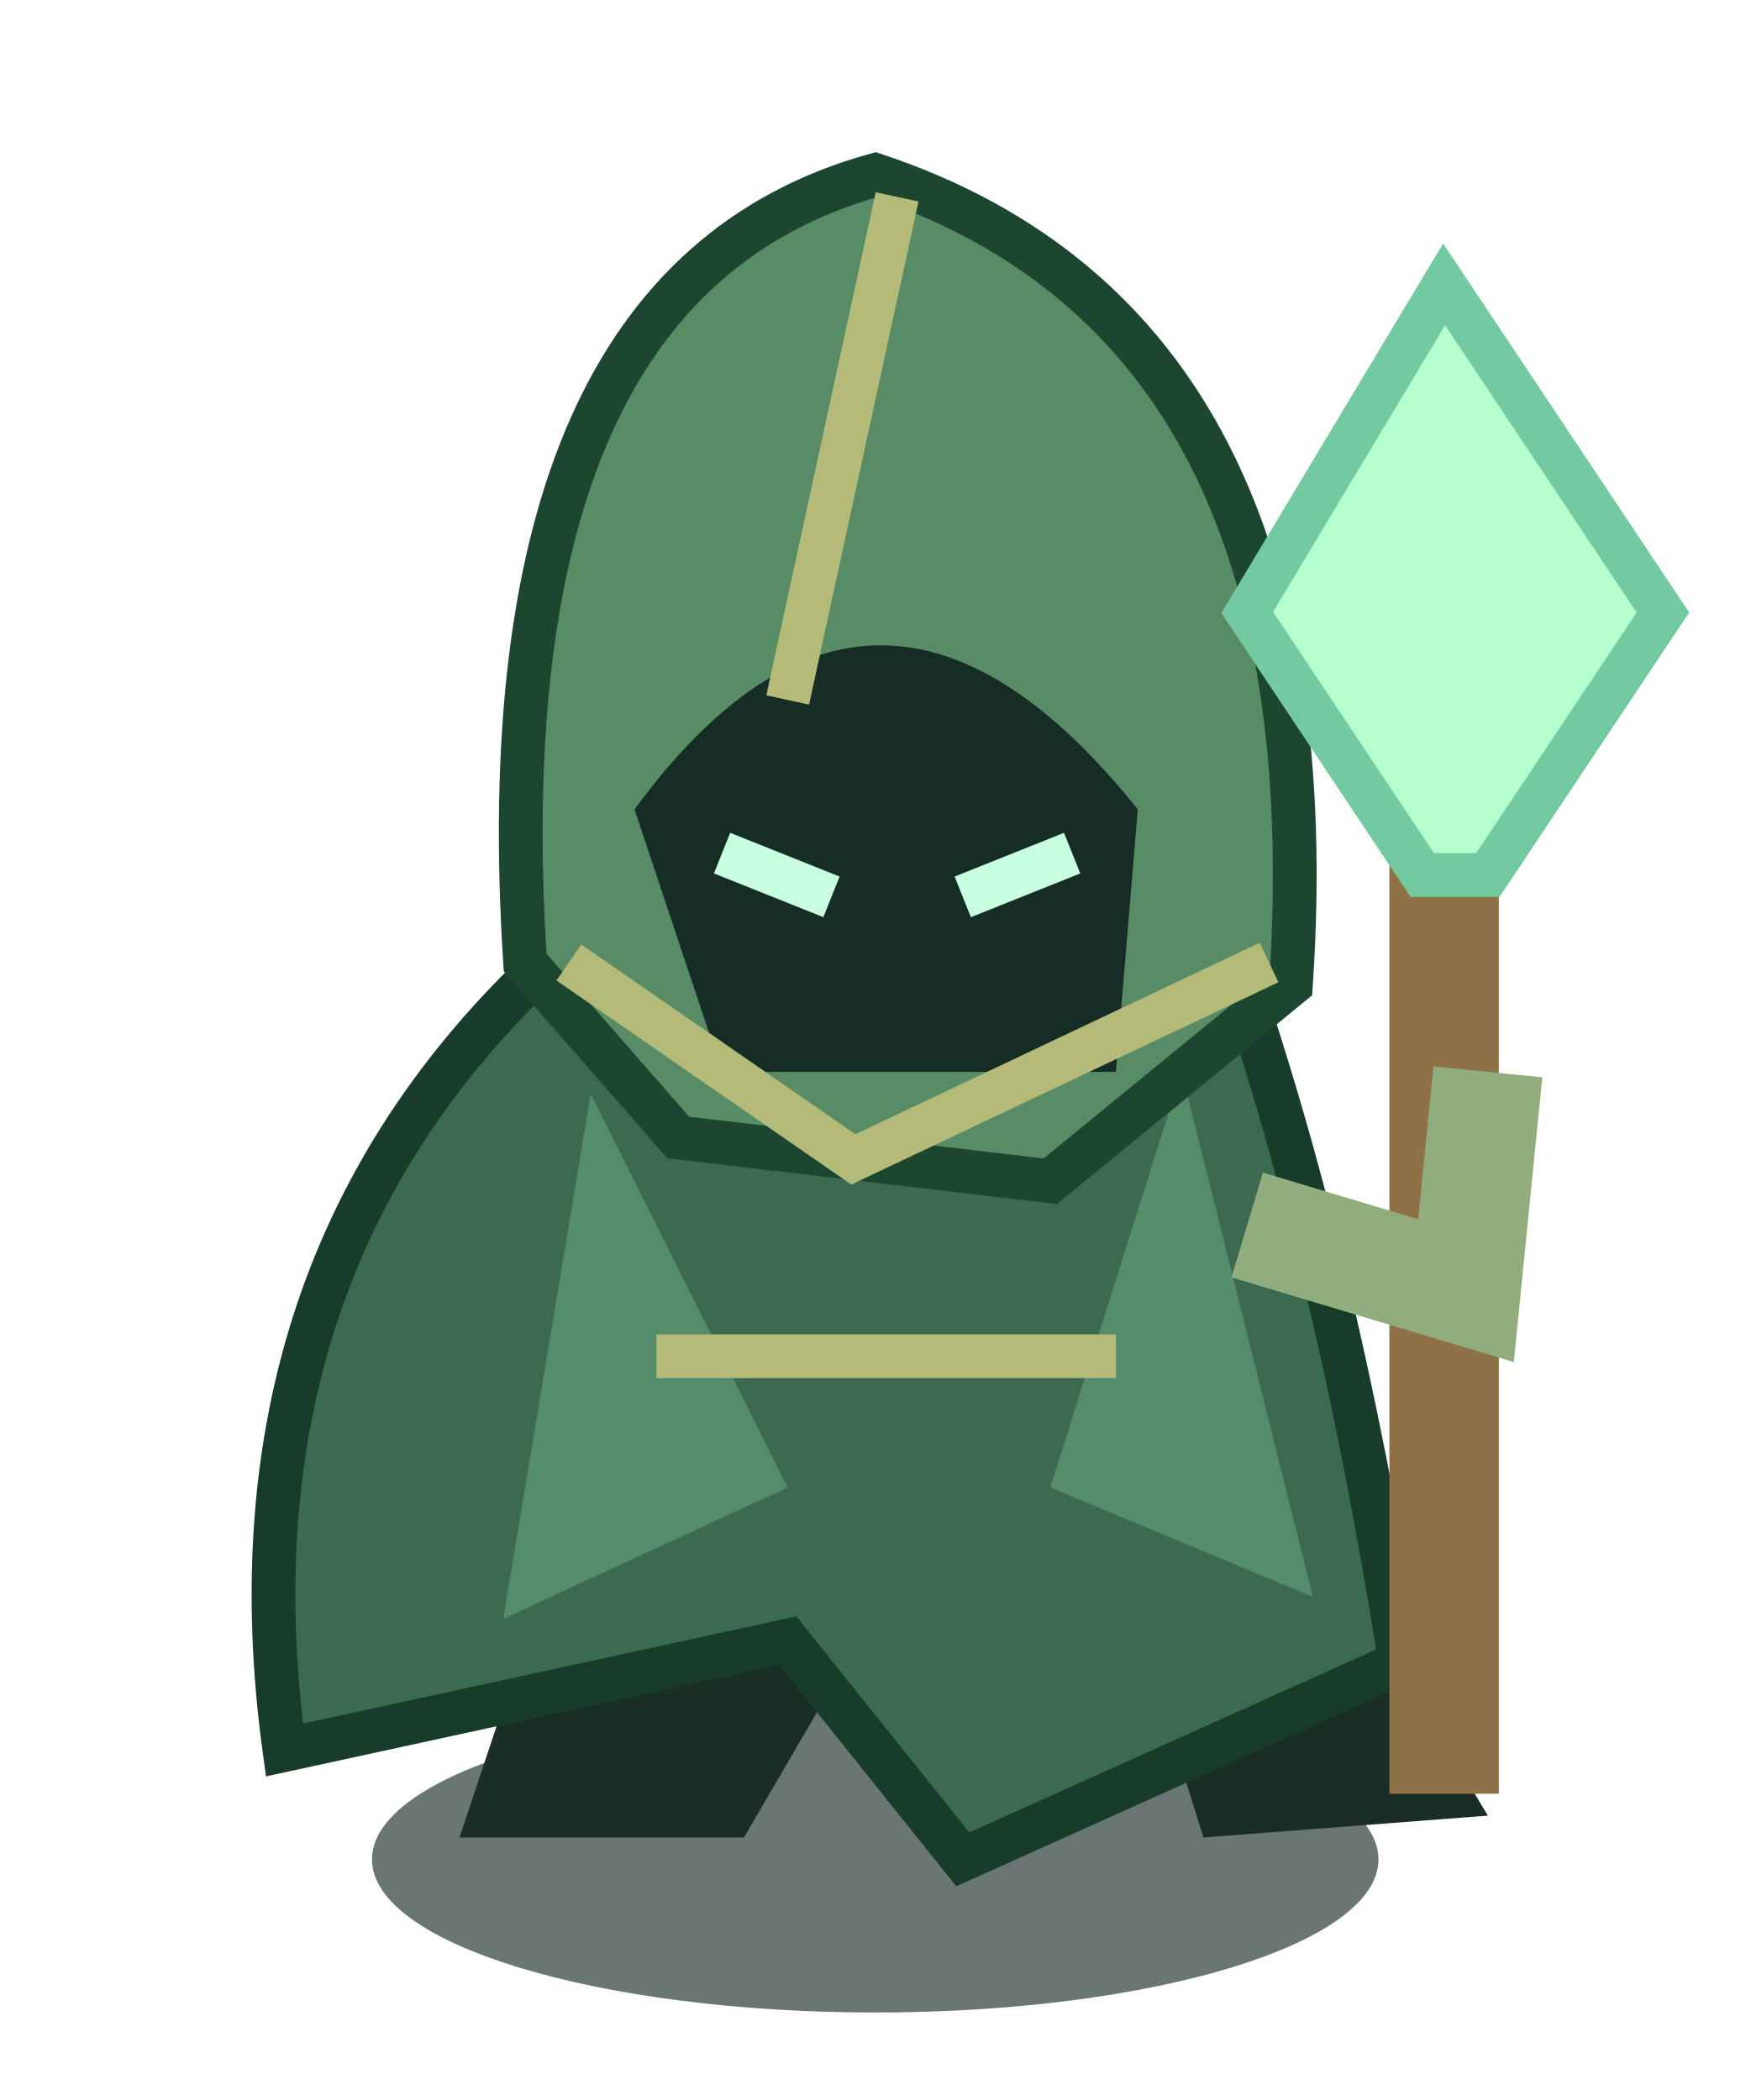
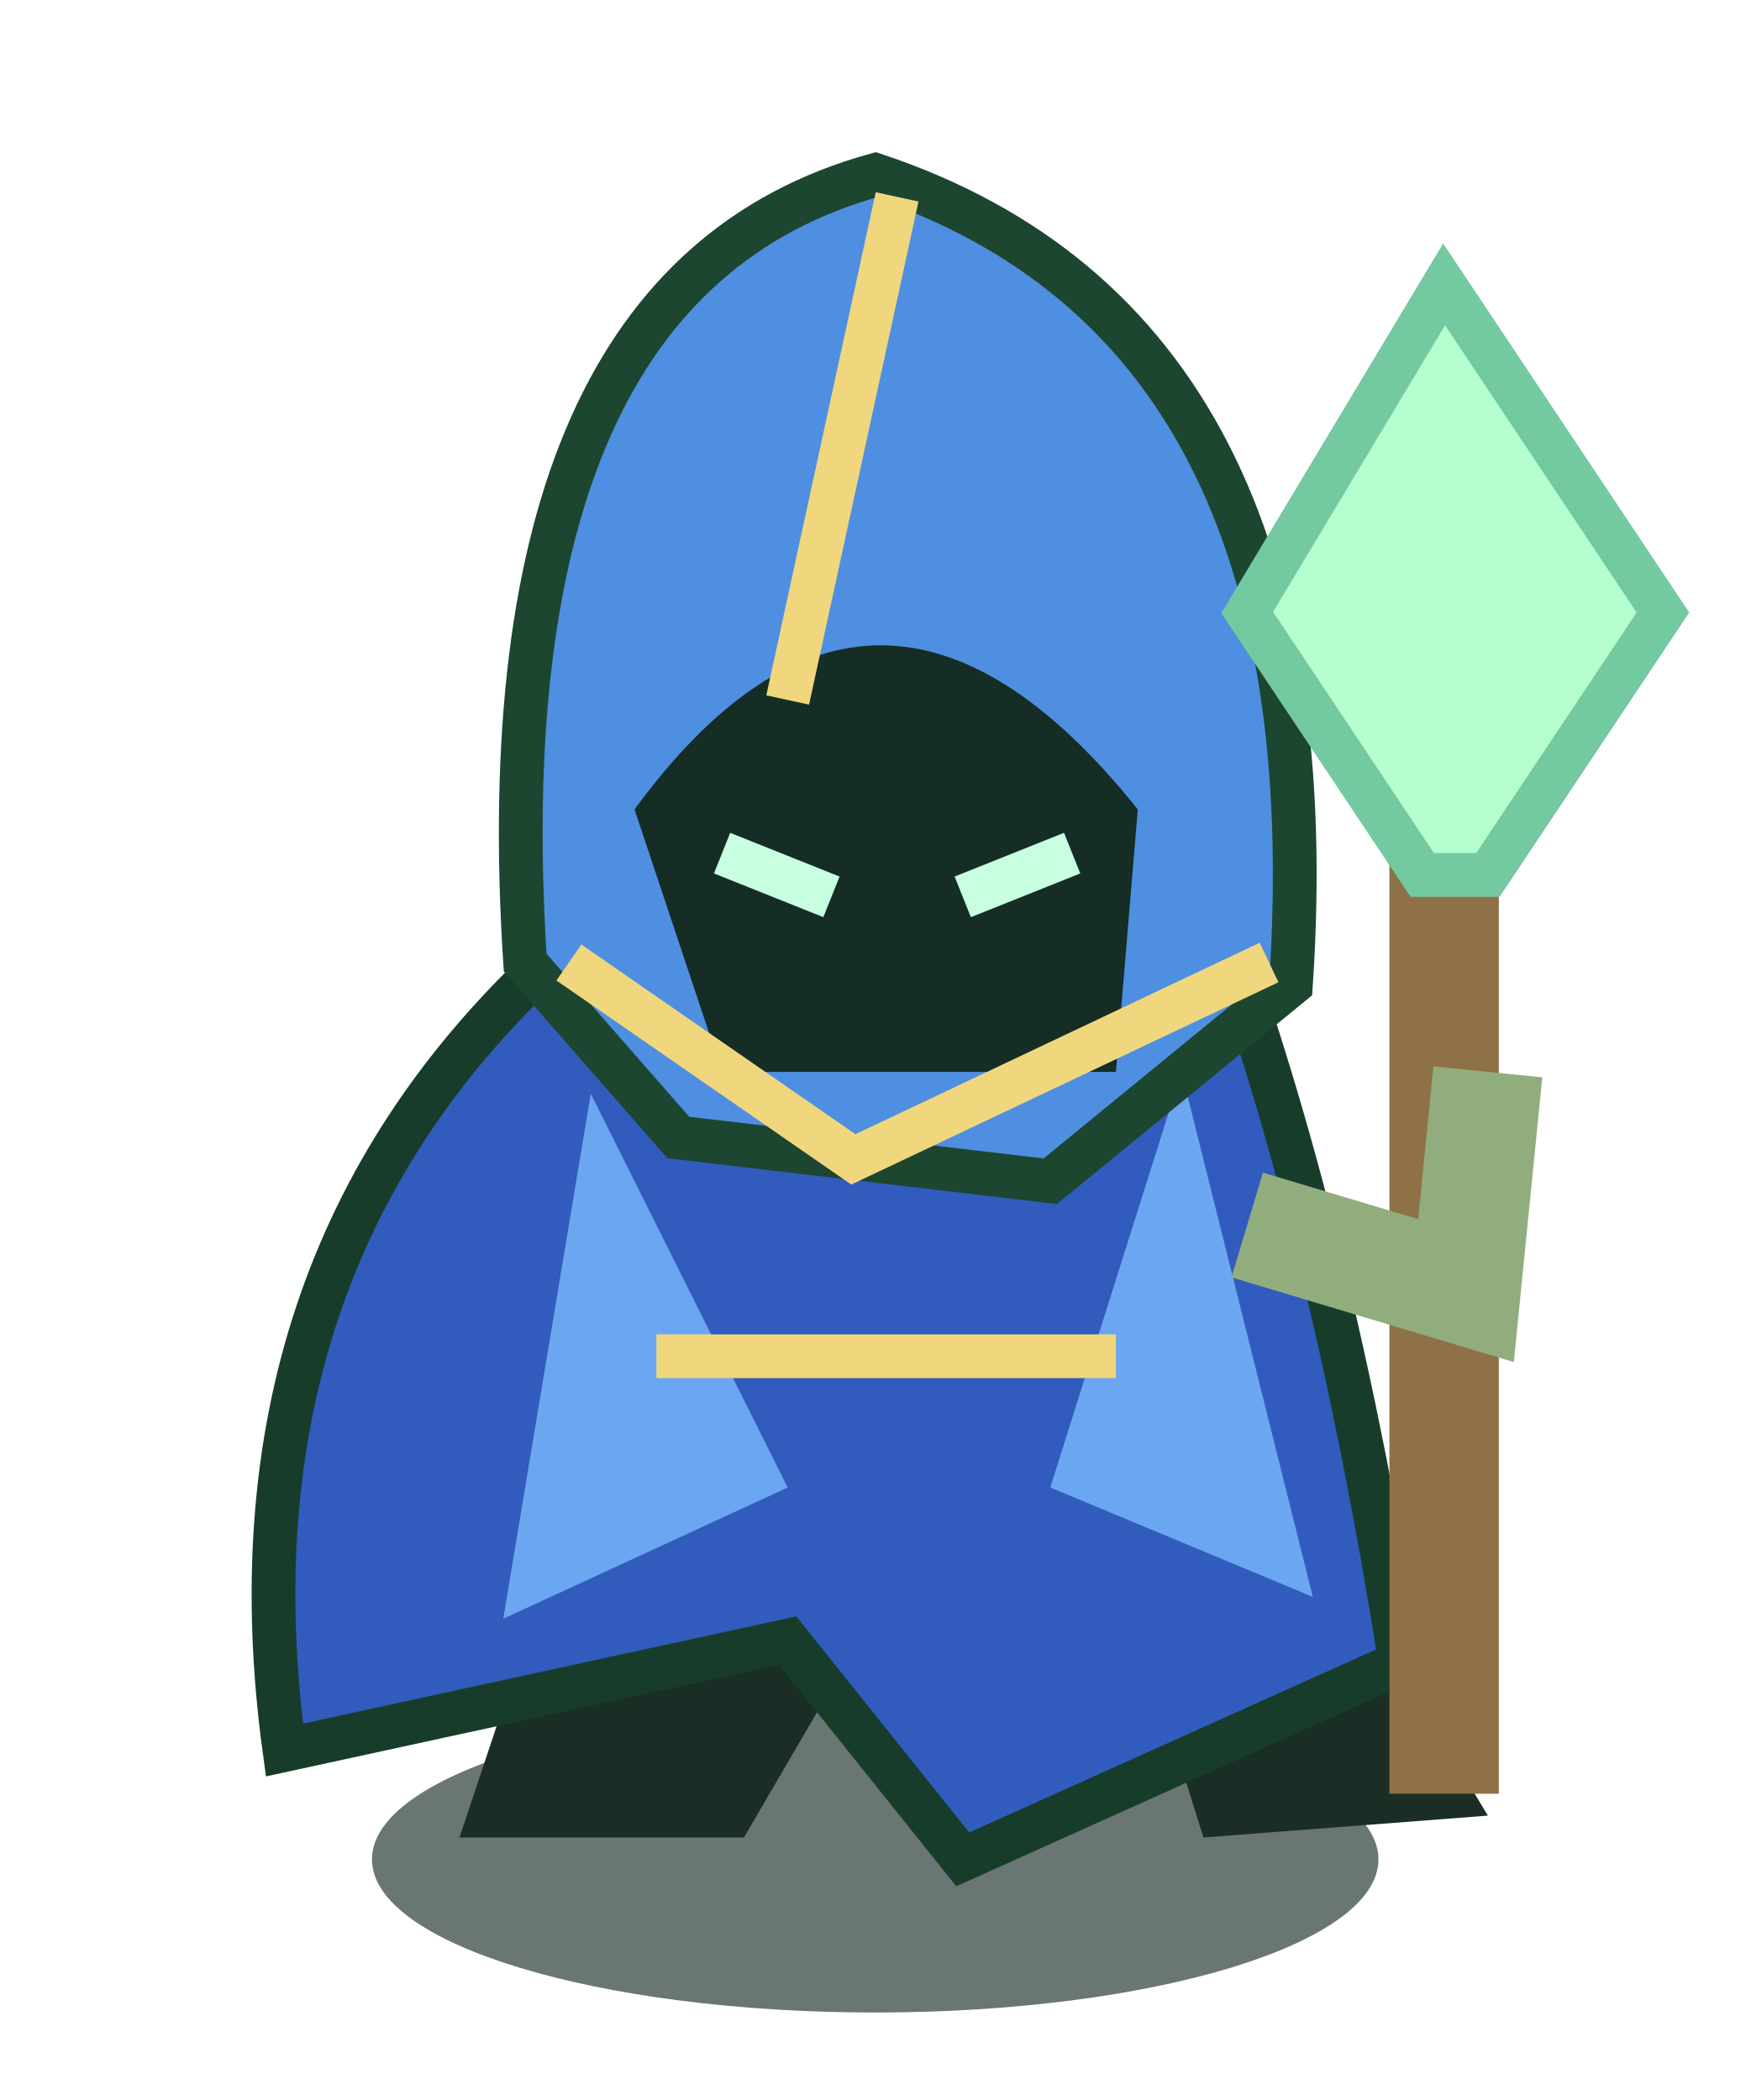
<svg xmlns="http://www.w3.org/2000/svg" width="80" height="96" viewBox="0 0 80 96">
  <ellipse cx="40" cy="85" rx="23" ry="7" fill="#071b15" opacity=".6" />
  <path d="M26 69l-5 15 13 0 7 -12m9 -4 5 16 13 -1 -9 -15" fill="#1a2e25" />
-   <path d="M25 44Q10 58 13 80L36 75 44 85 64 76Q61 57 56 43Z" fill="#3b6a51" stroke="#173d2a" stroke-width="2" />
-   <path d="M27 50l-4 24 13 -6m18 -19 6 24 -12 -5" fill="#558c69" />
-   <path d="M24 44Q22 13 40 8Q61 15 59 45L48 54 31 52Z" fill="#578c66" stroke="#1c462f" stroke-width="2" />
+   <path d="M25 44Q10 58 13 80L36 75 44 85 64 76Q61 57 56 43Z" fill="#315cbd" stroke="#173d2a" stroke-width="2" />
+   <path d="M27 50l-4 24 13 -6m18 -19 6 24 -12 -5" fill="#6aa7f0" />
+   <path d="M24 44Q22 13 40 8Q61 15 59 45L48 54 31 52Z" fill="#4f8fe1" stroke="#1c462f" stroke-width="2" />
  <path d="M29 37Q40 22 52 37L51 49 33 49Z" fill="#152d25" />
  <path d="M33 39l5 2m6 0 5 -2" stroke="#c7ffe0" stroke-width="2" />
-   <path d="M41 9l-5 23m-10 12 13 9 19 -9M30 62l21 0" fill="none" stroke="#b4bb78" stroke-width="2" />
+   <path d="M41 9l-5 23m-10 12 13 9 19 -9M30 62l21 0" fill="none" stroke="#f0d77e" stroke-width="2" />
  <path d="M66 82V29" stroke="#8e7146" stroke-width="5" />
  <path d="M65 40l-8 -12 9 -15 10 15 -8 12Z" fill="#b4ffcd" stroke="#73c9a0" stroke-width="2" />
  <path d="M57 56l10 3 1 -10" fill="none" stroke="#91ad7d" stroke-width="5" />
</svg>
